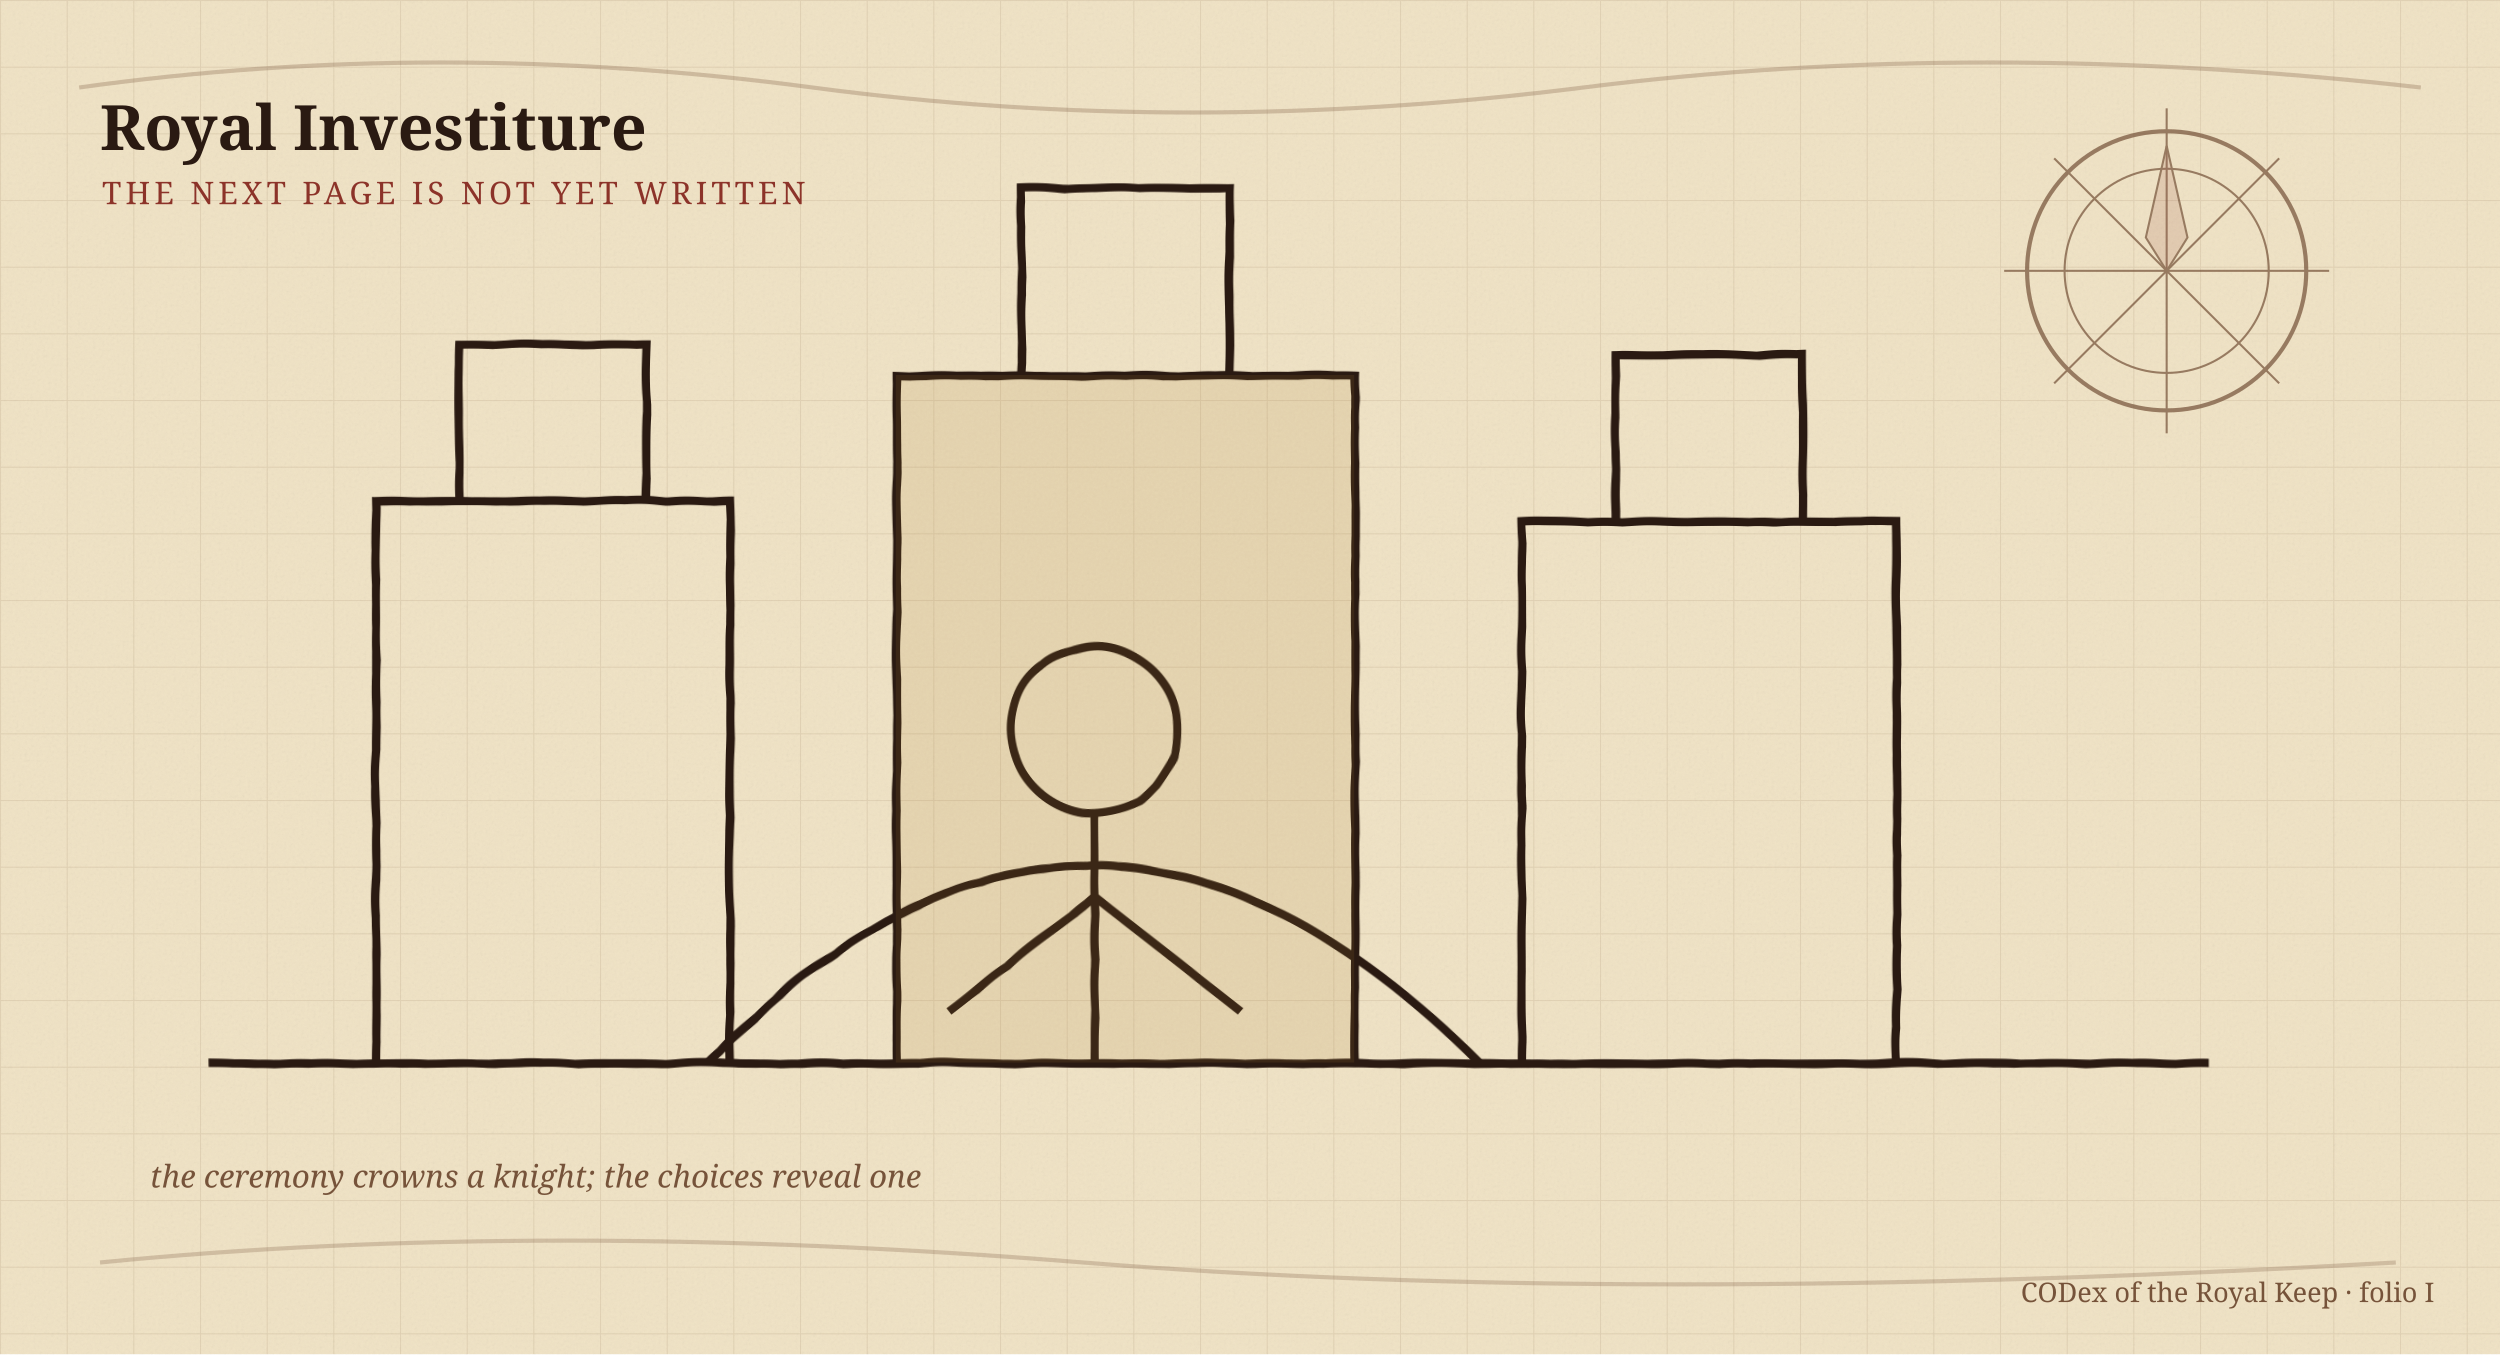
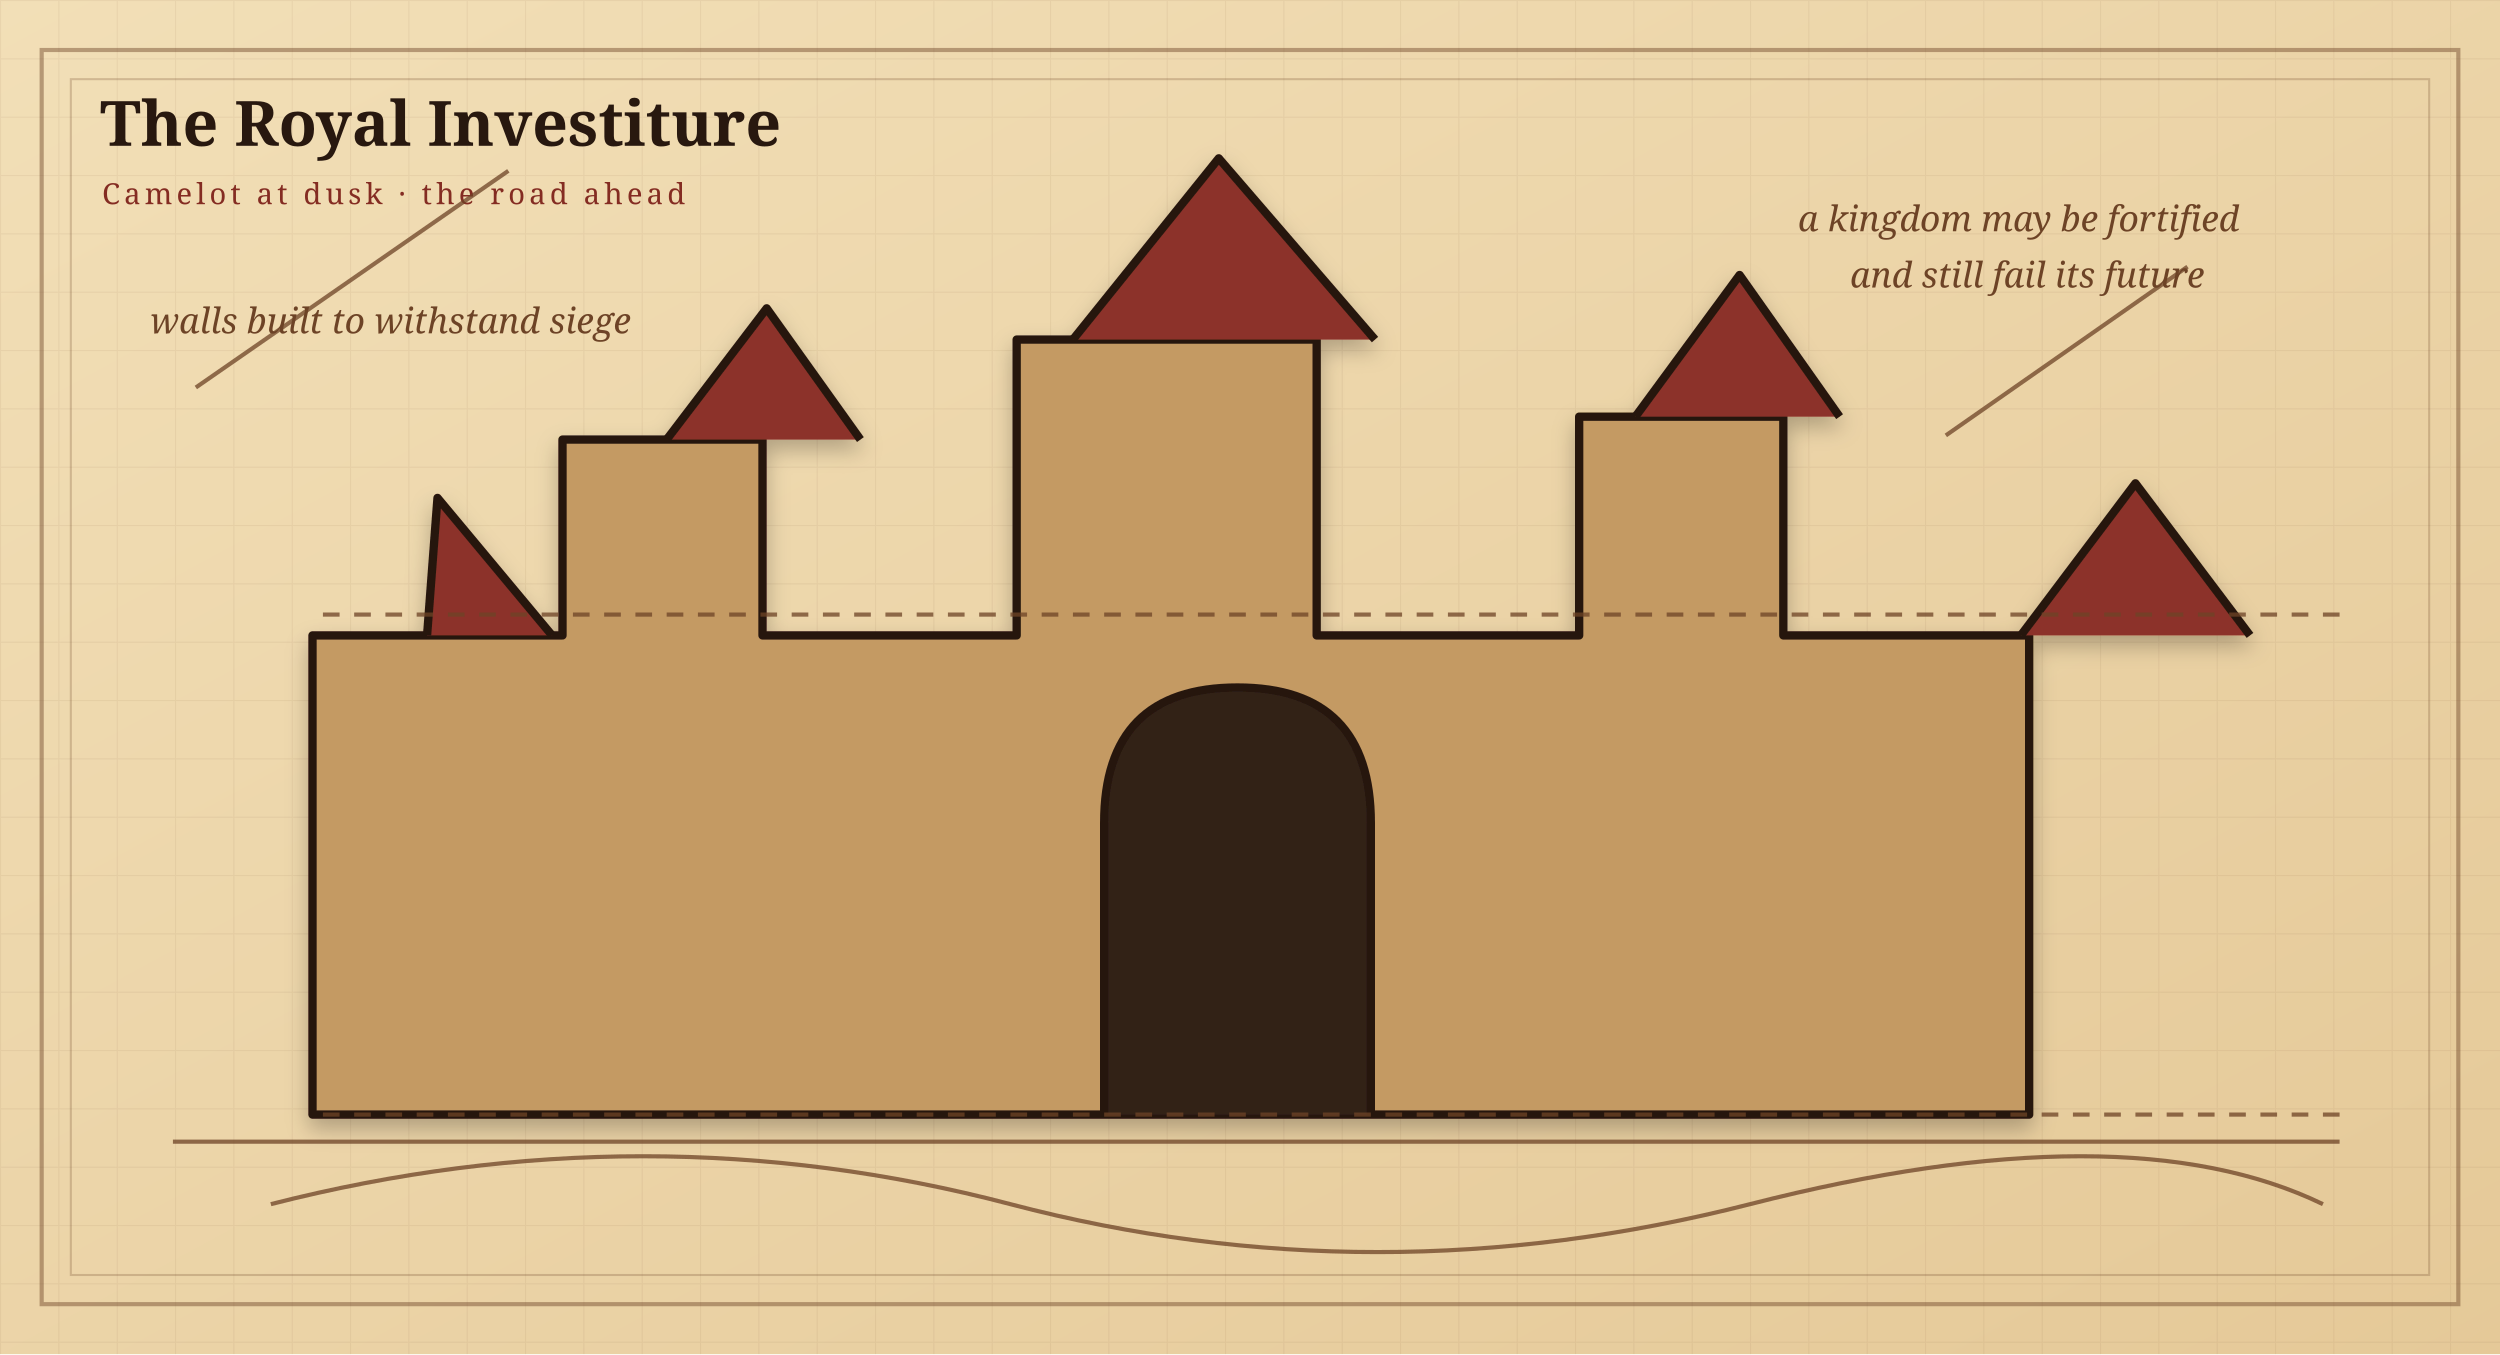
- <svg xmlns="http://www.w3.org/2000/svg" viewBox="0 0 1200 650" role="img" aria-labelledby="t d">
+ <svg xmlns="http://www.w3.org/2000/svg" viewBox="0 0 1200 650" role="img">
  <defs>
-     <filter id="paper">
-       <feTurbulence baseFrequency=".7" numOctaves="3" seed="7" type="fractalNoise" result="n" />
-       <feColorMatrix in="n" type="saturate" values="0" />
-       <feComponentTransfer>
-         <feFuncA type="table" tableValues="0 .13" />
-       </feComponentTransfer>
+     <linearGradient id="paper" x1="0" y1="0" x2="1" y2="1">
+       <stop stop-color="#f2dfb7" />
+       <stop offset="1" stop-color="#e5c998" />
+     </linearGradient>
+     <filter id="rough">
+       <feTurbulence baseFrequency=".018" numOctaves="2" seed="6" result="n" />
+       <feDisplacementMap in="SourceGraphic" in2="n" scale="1.2" />
    </filter>
-     <filter id="rough">
-       <feTurbulence baseFrequency=".025" numOctaves="2" seed="4" result="n" />
-       <feDisplacementMap in="SourceGraphic" in2="n" scale="1.6" />
+     <pattern id="grain" width="28" height="28" patternUnits="userSpaceOnUse">
+       <path d="M28 0H0V28" fill="none" stroke="#6d4326" stroke-opacity=".07" />
+     </pattern>
+     <filter id="shadow">
+       <feDropShadow dx="0" dy="5" stdDeviation="5" flood-opacity=".25" />
    </filter>
-     <pattern id="grid" width="32" height="32" patternUnits="userSpaceOnUse">
-       <path d="M32 0H0V32" fill="none" stroke="#76533a" stroke-opacity=".12" stroke-width="1" />
-     </pattern>
-     <pattern id="hatch" width="9" height="9" patternUnits="userSpaceOnUse" patternTransform="rotate(18)">
-       <line x1="0" y1="0" x2="0" y2="9" stroke="#76533a" stroke-opacity=".18" stroke-width="2" />
-     </pattern>
  </defs>
-   <rect width="100%" height="100%" fill="#efe2c4" />
-   <rect width="100%" height="100%" fill="url(#grid)" />
-   <rect width="100%" height="100%" filter="url(#paper)" opacity=".6" />
-   <path d="M38 42 Q210 18 390 42 T760 42 T1162 42" fill="none" stroke="#76533a" stroke-opacity=".28" stroke-width="2" />
-   <path d="M48 606 Q260 585 520 606 T1150 606" fill="none" stroke="#76533a" stroke-opacity=".25" stroke-width="2" />
-   <g stroke="#2a1a12" stroke-width="4" fill="none" filter="url(#rough)">
-     <path d="M100 510h960M180 510V240h170v270M220 240v-75h90v75M430 510V180h220v330M490 180v-90h100v90M730 510V250h180v260M775 250v-80h90v80" />
-     <path d="M340 510q180-190 370 0" />
-     <circle cx="525" cy="350" r="40" />
-     <path d="M525 390v120M525 430l-70 55M525 430l70 55" />
+   <rect width="1200" height="650" fill="url(#paper)" />
+   <rect width="1200" height="650" fill="url(#grain)" />
+   <path d="M20 24H1180V626H20Z" fill="none" stroke="#6d4326" stroke-width="2" opacity=".45" />
+   <path d="M34 38H1166V612H34Z" fill="none" stroke="#6d4326" stroke-width="1" opacity=".25" />
+   <text x="48" y="70" font-family="Georgia,serif" font-size="30" font-weight="700" fill="#28180f">The Royal Investiture</text>
+   <text x="49" y="98" font-family="Georgia,serif" font-size="14" letter-spacing="2" fill="#842c22">Camelot at dusk · the road ahead</text>
+   <g filter="url(#shadow)" stroke="#28180f" stroke-width="4" fill="#c49a64" stroke-linejoin="round">
+     <path d="M150 535V305h120v-94h96v94h122v-142h144v142h126v-105h98v105h118v230z" />
+     <path d="M205 305l5-66l55 66M320 211l48-63l45 63M515 163l70-87l75 87M785 200l50-68l48 68M970 305l55-73l55 73" fill="#8c3329" />
+     <path d="M530 535V395q0-65 64-65t64 65v140" fill="#332319" />
  </g>
-   <g fill="#aa7a2c" fill-opacity=".14">
-     <path d="M430 510V180h220v330z" />
+   <g stroke="#6d4326" fill="none" stroke-width="2" opacity=".75">
+     <path d="M83 548h1040" />
+     <path d="M130 578q180-46 355 0t355 0t275 0" />
+     <path d="M155 295h970M155 535h970" stroke-dasharray="8 7" />
+     <path d="M94 186l150-104M1050 128l-116 81" />
  </g>
-   <g transform="translate(1040 130)" stroke="#76533a" fill="none" opacity=".72">
-     <circle r="67" stroke-width="2" />
-     <circle r="49" />
-     <path d="M0-78V78M-78 0H78M-54-54L54 54M54-54L-54 54" />
-     <path d="M0-60l10 44-10 16-10-16z" fill="#8c3329" fill-opacity=".18" />
+   <g font-family="Georgia,serif" fill="#6d4326" font-style="italic" font-size="17">
+     <text x="72" y="160">walls built to withstand siege</text>
+     <text x="863" y="111">a kingdom may be fortified</text>
+     <text x="888" y="138">and still fail its future</text>
  </g>
-   <g fill="#76533a" font-family="Georgia,serif" font-size="15" font-style="italic">
-     <text x="72" y="570">the ceremony crowns a knight; the choices reveal one</text>
-   </g>
-   <text x="48" y="72" font-family="Georgia,serif" font-size="30" font-weight="700" fill="#2a1a12">Royal Investiture</text>
-   <text x="49" y="98" font-family="Georgia,serif" font-size="15" letter-spacing="2" fill="#8c3329">THE NEXT PAGE IS NOT YET WRITTEN</text>
-   <text x="970" y="625" font-family="Georgia,serif" font-size="13" fill="#76533a">CODex of the Royal Keep · folio I</text>
</svg>
